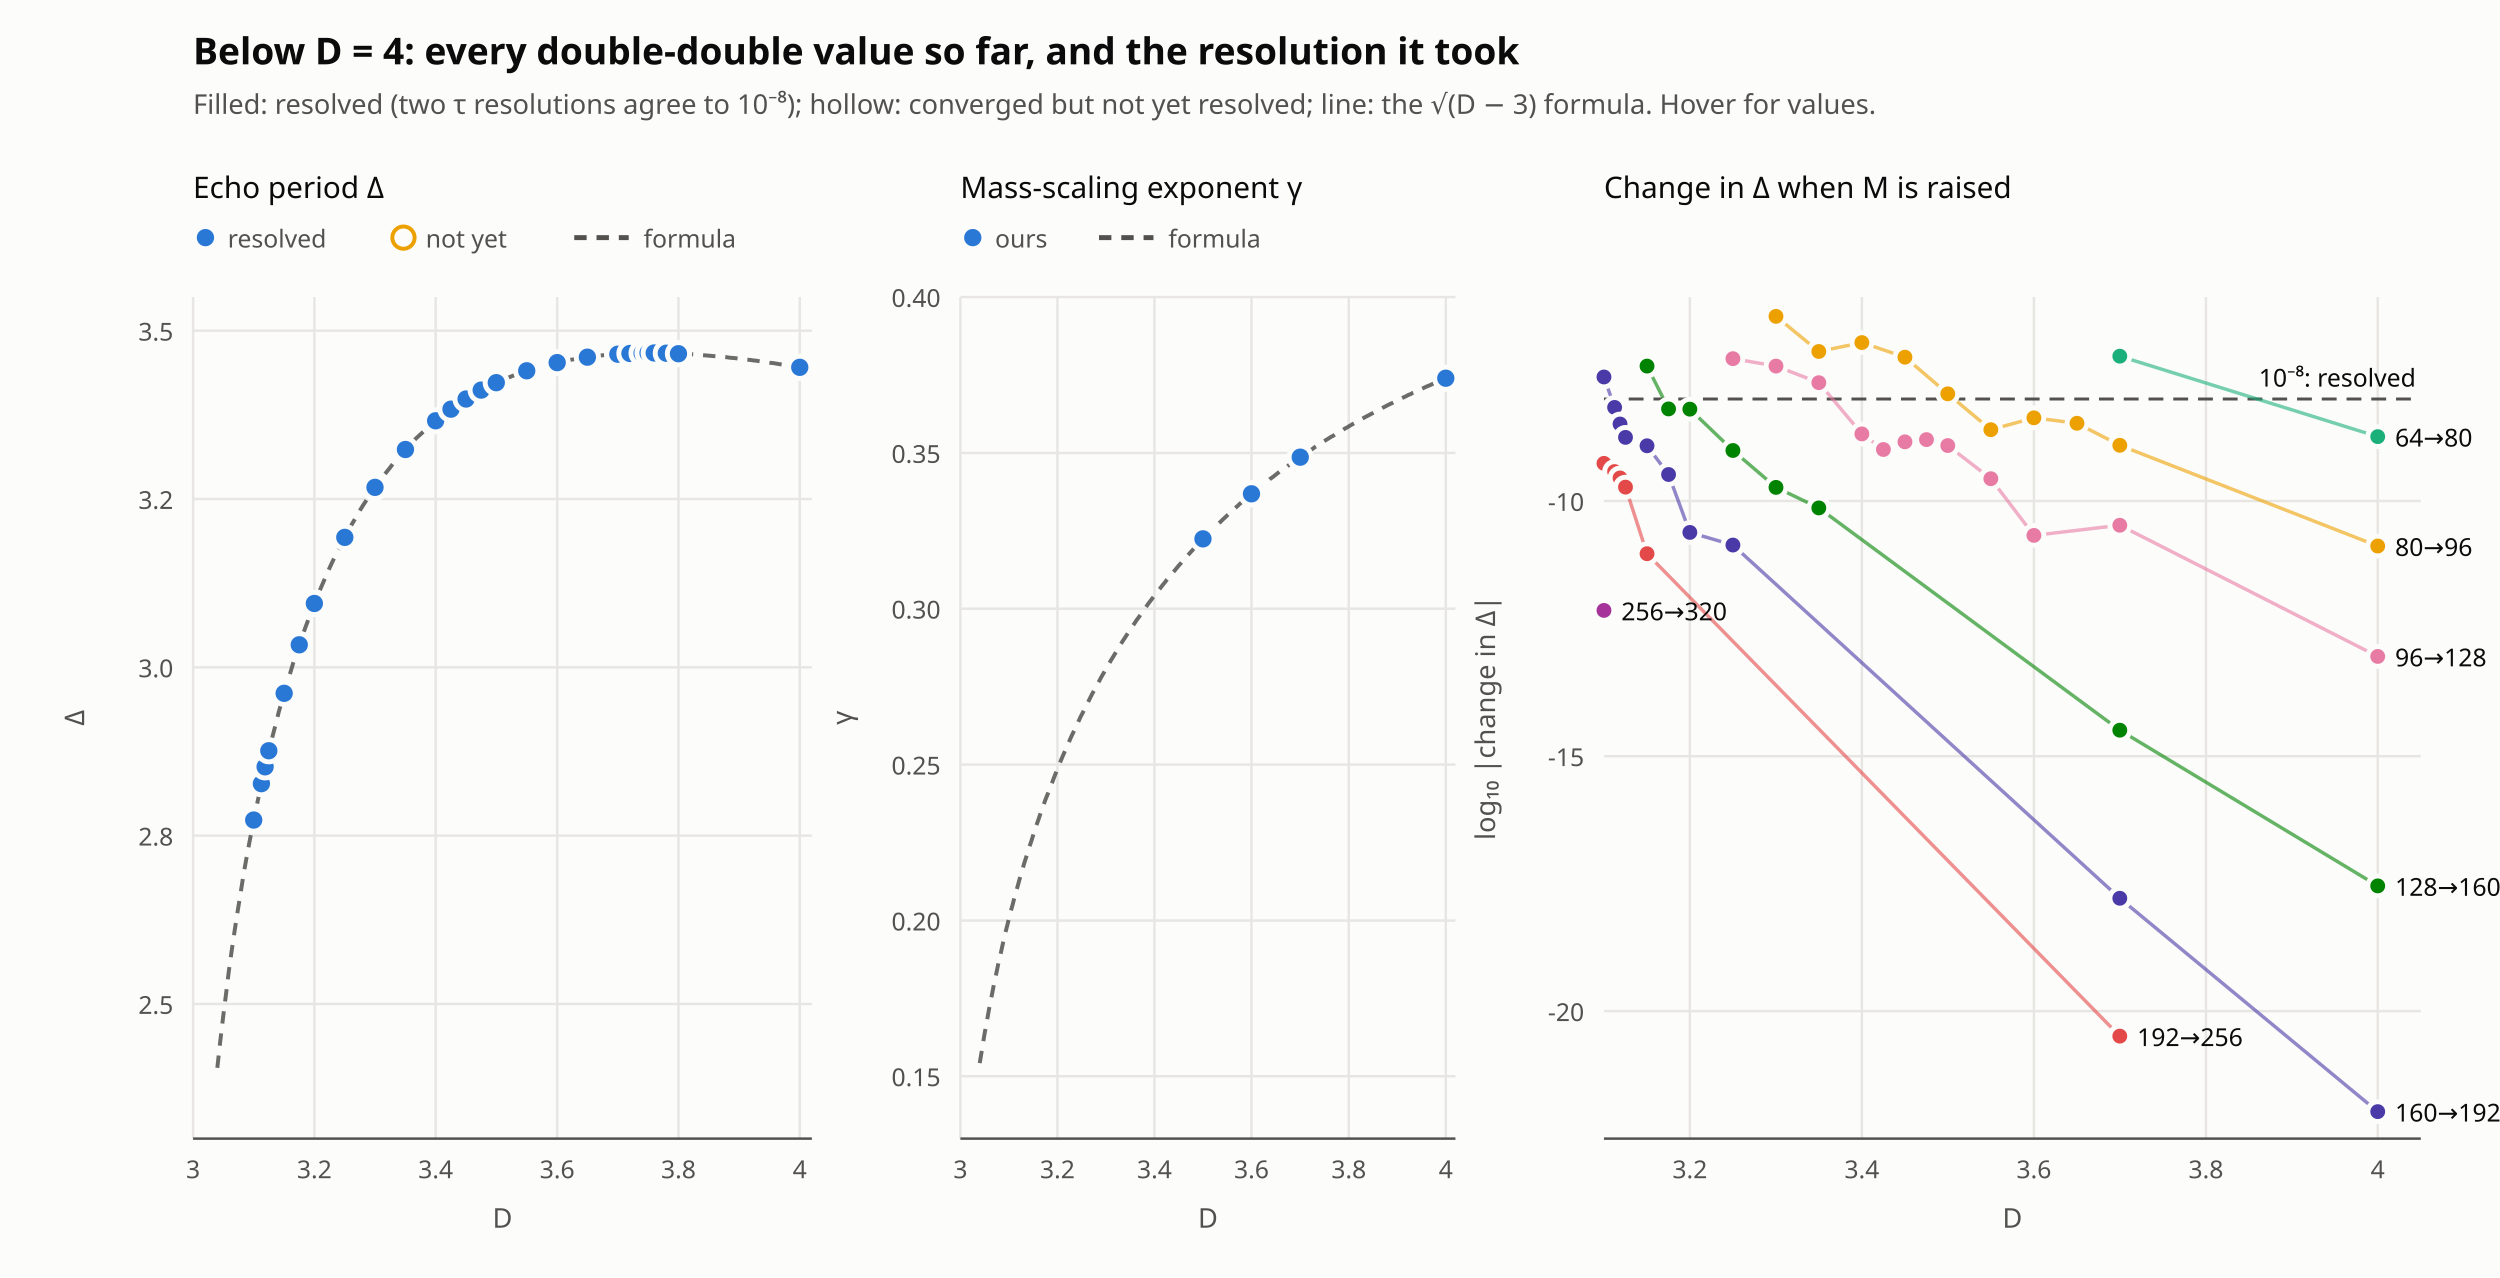
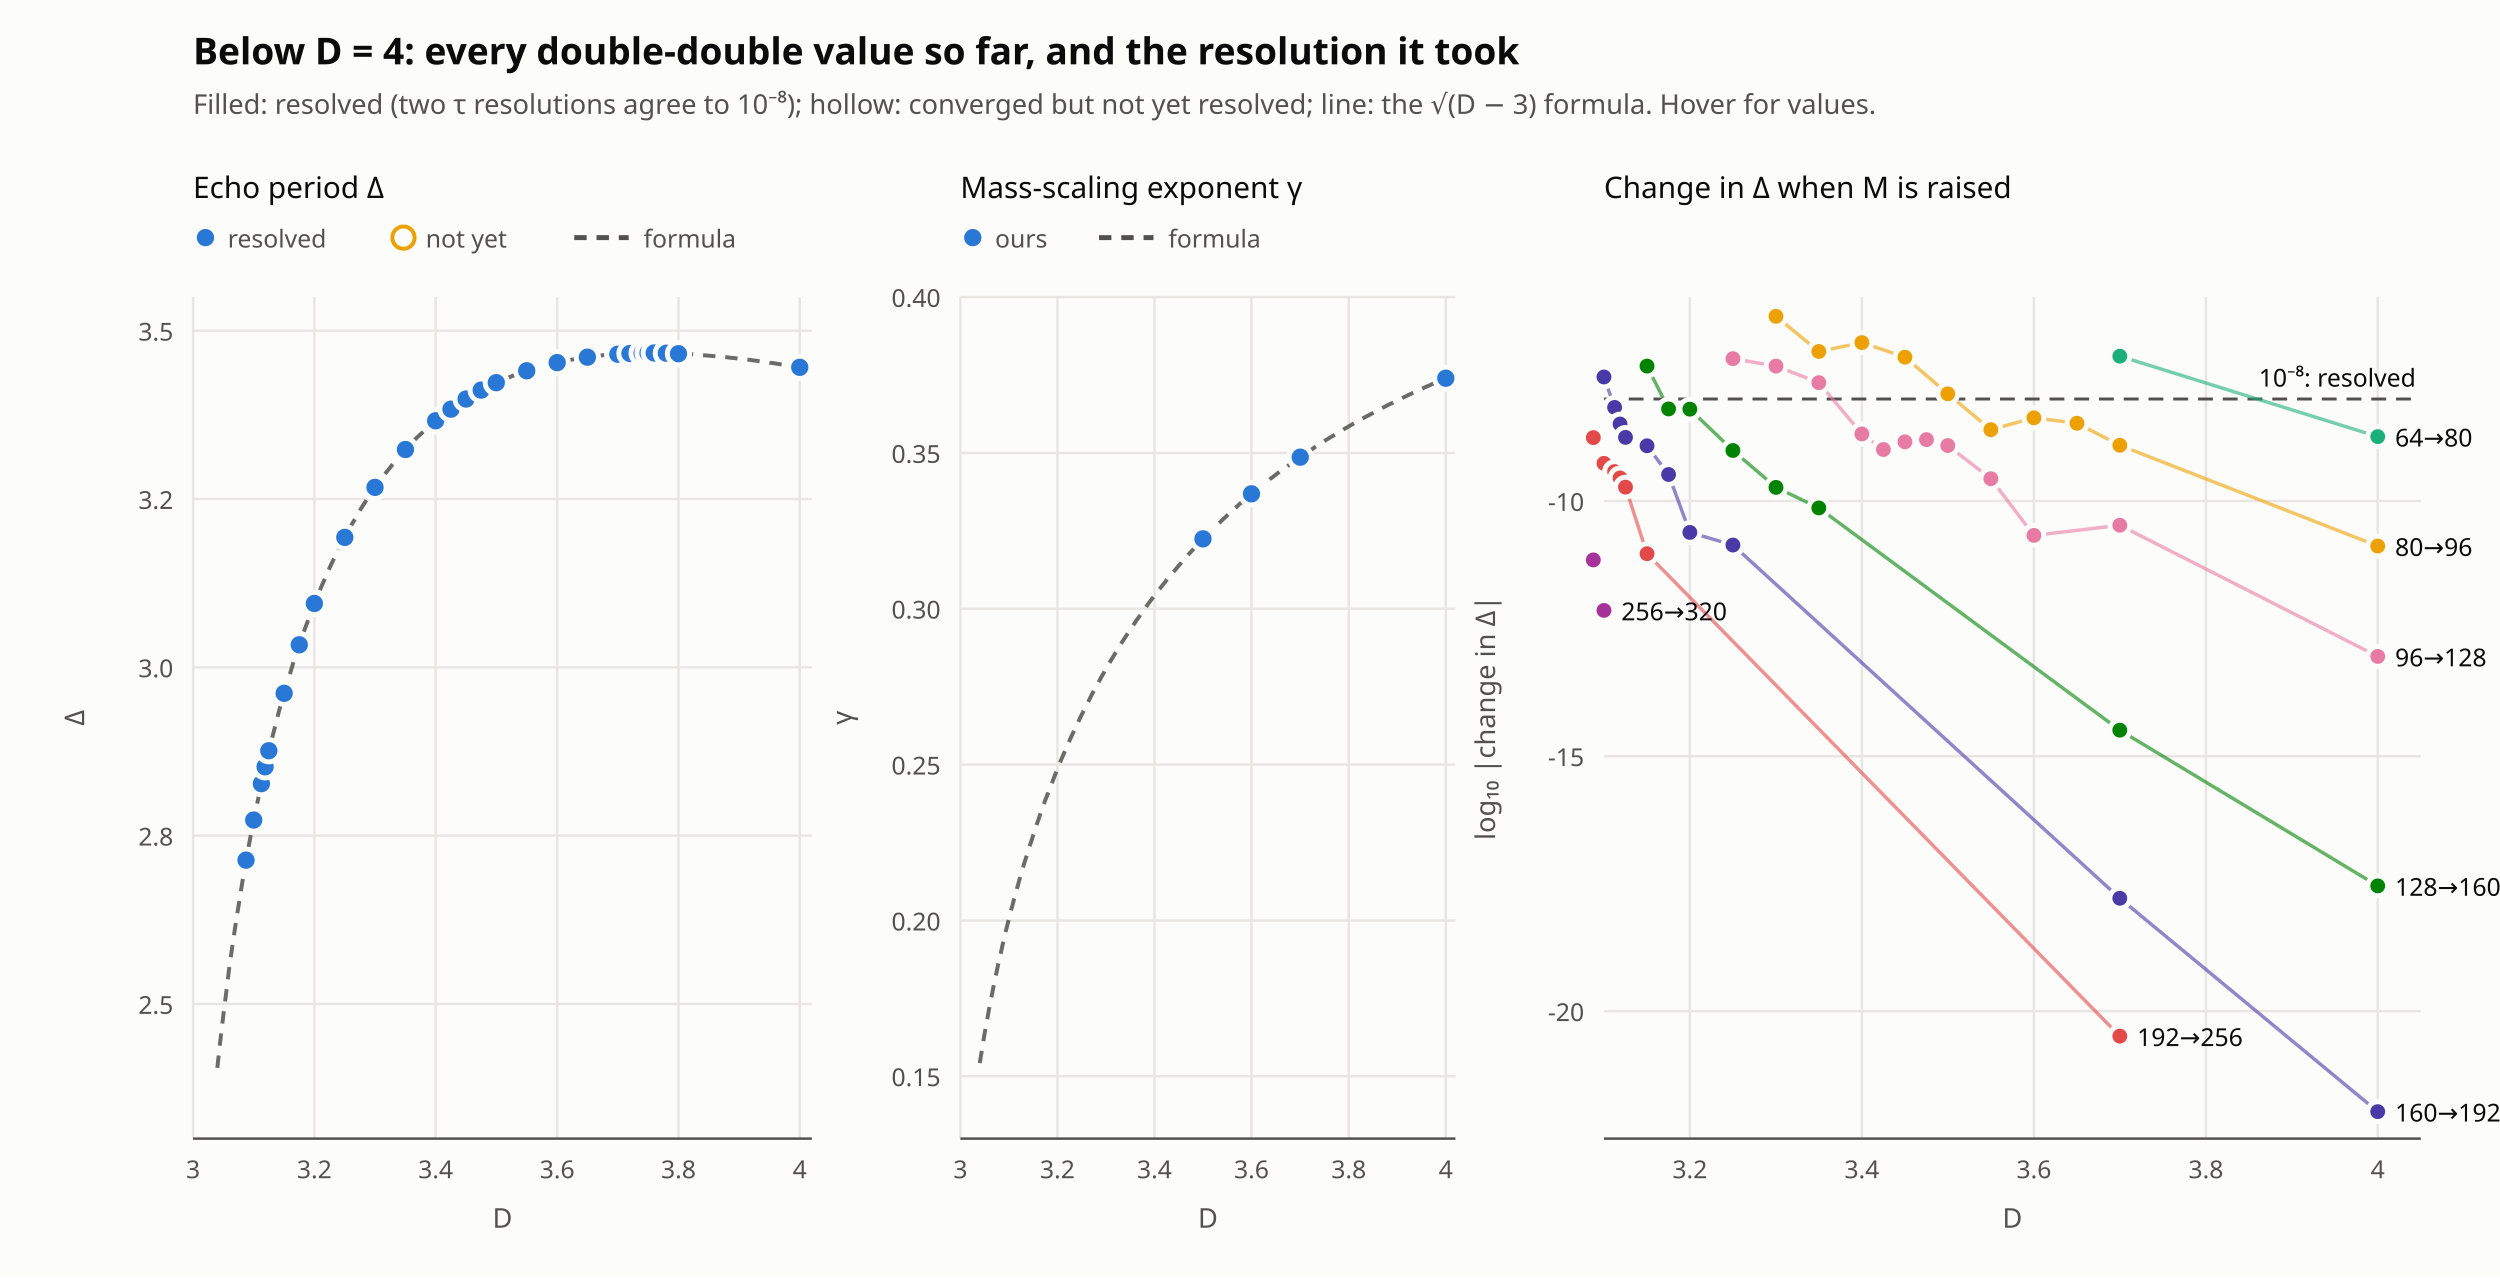
<svg xmlns="http://www.w3.org/2000/svg" width="1010" height="516" viewBox="0 0 1010 516" font-family="system-ui, sans-serif">
  <style>@media (prefers-color-scheme: dark){[fill="#fcfcfb"]{fill:#201f1d}[stroke="#fcfcfb"]{stroke:#201f1d}[fill="#0b0b0b"]{fill:#e8e6e3}[stroke="#0b0b0b"]{stroke:#e8e6e3}[fill="#52514e"]{fill:#a8a49d}[stroke="#52514e"]{stroke:#a8a49d}[fill="#e7e6e2"]{fill:#343230}[stroke="#e7e6e2"]{stroke:#343230}[fill="#efeeea"]{fill:#2a2927}[stroke="#efeeea"]{stroke:#2a2927}[fill="#eb6834"]{fill:#dd5c26}[stroke="#eb6834"]{stroke:#dd5c26}[fill="#7a7668"]{fill:#948e82}[stroke="#7a7668"]{stroke:#948e82}}</style>
  <rect width="1010" height="516" fill="#fcfcfb" />
  <text x="78.0" y="26.0" font-size="15" fill="#0b0b0b" text-anchor="start" font-weight="bold">Below D = 4: every double-double value so far, and the resolution it took</text>
  <text x="78.0" y="46.0" font-size="11" fill="#52514e" text-anchor="start" font-weight="normal">Filled: resolved (two τ resolutions agree to 10⁻⁸); hollow: converged but not yet resolved; line: the √(D − 3) formula. Hover for values.</text>
  <text x="78.0" y="80.0" font-size="12" fill="#0b0b0b" text-anchor="start" font-weight="normal">Echo period Δ</text>
  <line x1="78.0" y1="405.6" x2="328.0" y2="405.6" stroke="#e7e6e2" stroke-width="1" />
  <text x="70.0" y="409.6" font-size="10" fill="#52514e" text-anchor="end" font-weight="normal">2.5</text>
  <line x1="78.0" y1="337.6" x2="328.0" y2="337.6" stroke="#e7e6e2" stroke-width="1" />
  <text x="70.0" y="341.6" font-size="10" fill="#52514e" text-anchor="end" font-weight="normal">2.8</text>
  <line x1="78.0" y1="269.6" x2="328.0" y2="269.6" stroke="#e7e6e2" stroke-width="1" />
  <text x="70.0" y="273.6" font-size="10" fill="#52514e" text-anchor="end" font-weight="normal">3.0</text>
  <line x1="78.0" y1="201.6" x2="328.0" y2="201.6" stroke="#e7e6e2" stroke-width="1" />
  <text x="70.0" y="205.6" font-size="10" fill="#52514e" text-anchor="end" font-weight="normal">3.2</text>
  <line x1="78.0" y1="133.6" x2="328.0" y2="133.6" stroke="#e7e6e2" stroke-width="1" />
  <text x="70.0" y="137.6" font-size="10" fill="#52514e" text-anchor="end" font-weight="normal">3.5</text>
  <line x1="78.0" y1="120.0" x2="78.0" y2="460.0" stroke="#e7e6e2" stroke-width="1" />
  <text x="78.0" y="476.0" font-size="10" fill="#52514e" text-anchor="middle" font-weight="normal">3</text>
  <line x1="127.0" y1="120.0" x2="127.0" y2="460.0" stroke="#e7e6e2" stroke-width="1" />
  <text x="127.0" y="476.0" font-size="10" fill="#52514e" text-anchor="middle" font-weight="normal">3.2</text>
  <line x1="176.0" y1="120.0" x2="176.0" y2="460.0" stroke="#e7e6e2" stroke-width="1" />
  <text x="176.0" y="476.0" font-size="10" fill="#52514e" text-anchor="middle" font-weight="normal">3.4</text>
  <line x1="225.1" y1="120.0" x2="225.1" y2="460.0" stroke="#e7e6e2" stroke-width="1" />
  <text x="225.1" y="476.0" font-size="10" fill="#52514e" text-anchor="middle" font-weight="normal">3.6</text>
  <line x1="274.1" y1="120.0" x2="274.1" y2="460.0" stroke="#e7e6e2" stroke-width="1" />
  <text x="274.1" y="476.0" font-size="10" fill="#52514e" text-anchor="middle" font-weight="normal">3.8</text>
  <line x1="323.1" y1="120.0" x2="323.1" y2="460.0" stroke="#e7e6e2" stroke-width="1" />
  <text x="323.1" y="476.0" font-size="10" fill="#52514e" text-anchor="middle" font-weight="normal">4</text>
  <line x1="78.0" y1="460.0" x2="328.0" y2="460.0" stroke="#52514e" stroke-width="1" />
  <text x="203.0" y="496.0" font-size="11" fill="#52514e" text-anchor="middle" font-weight="normal">D</text>
  <text x="34.0" y="290.0" font-size="11" fill="#52514e" text-anchor="middle" transform="rotate(-90 34.0 290.0)">Δ</text>
  <path d="M87.8,431.4 L89.0,420.5 L90.2,410.4 L91.4,400.9 L92.5,391.9 L93.7,383.4 L94.9,375.3 L96.1,367.6 L97.3,360.2 L98.4,353.2 L99.6,346.5 L100.8,340.1 L102.0,333.9 L103.2,328.0 L104.4,322.3 L105.5,316.8 L106.7,311.5 L107.9,306.4 L109.1,301.5 L110.3,296.7 L111.5,292.2 L112.6,287.7 L113.8,283.5 L115.0,279.3 L116.2,275.3 L117.4,271.4 L118.5,267.7 L119.7,264.0 L120.9,260.5 L122.1,257.1 L123.3,253.7 L124.5,250.5 L125.6,247.4 L126.8,244.3 L128.0,241.4 L129.2,238.5 L130.4,235.7 L131.6,233.0 L132.7,230.4 L133.9,227.8 L135.1,225.3 L136.3,222.9 L137.5,220.5 L138.6,218.3 L139.8,216.0 L141.0,213.9 L142.2,211.7 L143.4,209.7 L144.6,207.7 L145.7,205.7 L146.9,203.8 L148.1,202.0 L149.3,200.2 L150.5,198.4 L151.7,196.7 L152.8,195.1 L154.0,193.5 L155.2,191.9 L156.4,190.4 L157.6,188.9 L158.7,187.4 L159.9,186.0 L161.1,184.6 L162.3,183.3 L163.5,182.0 L164.7,180.7 L165.8,179.4 L167.0,178.2 L168.2,177.0 L169.4,175.9 L170.6,174.8 L171.8,173.7 L172.9,172.6 L174.1,171.6 L175.3,170.6 L176.5,169.6 L177.7,168.7 L178.8,167.7 L180.0,166.8 L181.2,166.0 L182.4,165.1 L183.6,164.3 L184.8,163.5 L185.9,162.7 L187.1,161.9 L188.3,161.2 L189.5,160.4 L190.7,159.7 L191.9,159.1 L193.0,158.4 L194.2,157.7 L195.4,157.1 L196.6,156.5 L197.8,155.9 L198.9,155.3 L200.1,154.8 L201.3,154.3 L202.5,153.7 L203.7,153.2 L204.9,152.7 L206.0,152.3 L207.2,151.8 L208.4,151.3 L209.6,150.9 L210.8,150.5 L212.0,150.1 L213.1,149.7 L214.3,149.3 L215.5,149.0 L216.7,148.6 L217.9,148.3 L219.0,147.9 L220.2,147.6 L221.4,147.3 L222.6,147.0 L223.8,146.8 L225.0,146.5 L226.1,146.2 L227.3,146.0 L228.5,145.7 L229.7,145.5 L230.9,145.3 L232.1,145.1 L233.2,144.9 L234.4,144.7 L235.6,144.5 L236.8,144.4 L238.0,144.2 L239.1,144.0 L240.3,143.9 L241.5,143.8 L242.7,143.6 L243.9,143.5 L245.1,143.4 L246.2,143.3 L247.4,143.2 L248.6,143.1 L249.8,143.1 L251.0,143.0 L252.2,142.9 L253.3,142.9 L254.5,142.8 L255.7,142.8 L256.9,142.7 L258.1,142.7 L259.2,142.7 L260.4,142.7 L261.6,142.6 L262.8,142.6 L264.0,142.6 L265.2,142.6 L266.3,142.7 L267.5,142.7 L268.7,142.7 L269.9,142.7 L271.1,142.8 L272.3,142.8 L273.4,142.8 L274.6,142.9 L275.8,143.0 L277.0,143.0 L278.2,143.1 L279.3,143.1 L280.5,143.2 L281.7,143.3 L282.9,143.4 L284.1,143.5 L285.3,143.6 L286.4,143.7 L287.6,143.8 L288.8,143.9 L290.0,144.0 L291.2,144.1 L292.4,144.2 L293.5,144.3 L294.7,144.5 L295.9,144.6 L297.1,144.7 L298.3,144.9 L299.5,145.0 L300.6,145.1 L301.8,145.3 L303.0,145.4 L304.2,145.6 L305.4,145.7 L306.5,145.9 L307.7,146.1 L308.9,146.2 L310.1,146.4 L311.3,146.6 L312.5,146.7 L313.6,146.9 L314.8,147.1 L316.0,147.3 L317.2,147.5 L318.4,147.7 L319.6,147.8 L320.7,148.0 L321.9,148.2 L323.1,148.4" fill="none" stroke="#52514e" stroke-width="1.6" stroke-opacity="0.85" stroke-linejoin="round" stroke-dasharray="5 4" />
  <g>
+     <circle cx="99.4" cy="347.5" r="4.5" fill="#2a78d6" stroke="#fcfcfb" stroke-width="2" />
+   </g>
+   <g>
    <circle cx="102.5" cy="331.3" r="4.5" fill="#2a78d6" stroke="#fcfcfb" stroke-width="2" />
  </g>
  <g>
    <circle cx="105.6" cy="316.6" r="4.5" fill="#2a78d6" stroke="#fcfcfb" stroke-width="2" />
  </g>
  <g>
    <circle cx="107.1" cy="309.8" r="4.5" fill="#2a78d6" stroke="#fcfcfb" stroke-width="2" />
  </g>
  <g>
    <circle cx="108.6" cy="303.3" r="4.5" fill="#2a78d6" stroke="#fcfcfb" stroke-width="2" />
  </g>
  <g>
    <circle cx="114.8" cy="280.1" r="4.5" fill="#2a78d6" stroke="#fcfcfb" stroke-width="2" />
  </g>
  <g>
    <circle cx="120.9" cy="260.5" r="4.5" fill="#2a78d6" stroke="#fcfcfb" stroke-width="2" />
  </g>
  <g>
    <circle cx="127.0" cy="243.8" r="4.5" fill="#2a78d6" stroke="#fcfcfb" stroke-width="2" />
  </g>
  <g>
    <circle cx="139.3" cy="217.1" r="4.5" fill="#2a78d6" stroke="#fcfcfb" stroke-width="2" />
  </g>
  <g>
    <circle cx="151.5" cy="196.9" r="4.5" fill="#2a78d6" stroke="#fcfcfb" stroke-width="2" />
  </g>
  <g>
    <circle cx="163.8" cy="181.6" r="4.5" fill="#2a78d6" stroke="#fcfcfb" stroke-width="2" />
  </g>
  <g>
    <circle cx="176.0" cy="170.0" r="4.5" fill="#2a78d6" stroke="#fcfcfb" stroke-width="2" />
  </g>
  <g>
    <circle cx="182.2" cy="165.3" r="4.5" fill="#2a78d6" stroke="#fcfcfb" stroke-width="2" />
  </g>
  <g>
    <circle cx="188.3" cy="161.2" r="4.5" fill="#2a78d6" stroke="#fcfcfb" stroke-width="2" />
  </g>
  <g>
    <circle cx="194.4" cy="157.6" r="4.5" fill="#2a78d6" stroke="#fcfcfb" stroke-width="2" />
  </g>
  <g>
    <circle cx="200.5" cy="154.6" r="4.5" fill="#2a78d6" stroke="#fcfcfb" stroke-width="2" />
  </g>
  <g>
    <circle cx="212.8" cy="149.8" r="4.5" fill="#2a78d6" stroke="#fcfcfb" stroke-width="2" />
  </g>
  <g>
    <circle cx="225.1" cy="146.5" r="4.5" fill="#2a78d6" stroke="#fcfcfb" stroke-width="2" />
  </g>
  <g>
    <circle cx="237.3" cy="144.3" r="4.5" fill="#2a78d6" stroke="#fcfcfb" stroke-width="2" />
  </g>
  <g>
    <circle cx="249.6" cy="143.1" r="4.5" fill="#2a78d6" stroke="#fcfcfb" stroke-width="2" />
  </g>
  <g>
    <circle cx="254.5" cy="142.8" r="4.5" fill="#2a78d6" stroke="#fcfcfb" stroke-width="2" />
  </g>
  <g>
    <circle cx="259.4" cy="142.7" r="4.5" fill="#2a78d6" stroke="#fcfcfb" stroke-width="2" />
  </g>
  <g>
    <circle cx="261.8" cy="142.6" r="4.5" fill="#2a78d6" stroke="#fcfcfb" stroke-width="2" />
  </g>
  <g>
    <circle cx="264.3" cy="142.6" r="4.5" fill="#2a78d6" stroke="#fcfcfb" stroke-width="2" />
  </g>
  <g>
    <circle cx="269.2" cy="142.7" r="4.5" fill="#2a78d6" stroke="#fcfcfb" stroke-width="2" />
  </g>
  <g>
    <circle cx="274.1" cy="142.9" r="4.5" fill="#2a78d6" stroke="#fcfcfb" stroke-width="2" />
  </g>
  <g>
    <circle cx="323.1" cy="148.4" r="4.5" fill="#2a78d6" stroke="#fcfcfb" stroke-width="2" />
  </g>
  <g>
    <circle cx="83.0" cy="96.0" r="4.5" fill="#2a78d6" stroke="#fcfcfb" stroke-width="2" />
  </g>
  <text x="92.0" y="100.0" font-size="10" fill="#52514e" text-anchor="start" font-weight="normal">resolved</text>
  <g>
    <circle cx="163.0" cy="96.0" r="4.5" fill="#fcfcfb" stroke="#eda100" stroke-width="1.6" />
  </g>
  <text x="172.0" y="100.0" font-size="10" fill="#52514e" text-anchor="start" font-weight="normal">not yet</text>
  <line x1="232.0" y1="96.0" x2="254.0" y2="96.0" stroke="#52514e" stroke-width="2" stroke-dasharray="5 4" />
  <text x="260.0" y="100.0" font-size="10" fill="#52514e" text-anchor="start" font-weight="normal">formula</text>
  <text x="388.0" y="80.0" font-size="12" fill="#0b0b0b" text-anchor="start" font-weight="normal">Mass-scaling exponent γ</text>
  <line x1="388.0" y1="434.8" x2="588.0" y2="434.8" stroke="#e7e6e2" stroke-width="1" />
  <text x="380.0" y="438.8" font-size="10" fill="#52514e" text-anchor="end" font-weight="normal">0.15</text>
  <line x1="388.0" y1="371.9" x2="588.0" y2="371.9" stroke="#e7e6e2" stroke-width="1" />
  <text x="380.0" y="375.9" font-size="10" fill="#52514e" text-anchor="end" font-weight="normal">0.20</text>
  <line x1="388.0" y1="308.9" x2="588.0" y2="308.9" stroke="#e7e6e2" stroke-width="1" />
  <text x="380.0" y="312.9" font-size="10" fill="#52514e" text-anchor="end" font-weight="normal">0.25</text>
  <line x1="388.0" y1="245.9" x2="588.0" y2="245.9" stroke="#e7e6e2" stroke-width="1" />
  <text x="380.0" y="249.9" font-size="10" fill="#52514e" text-anchor="end" font-weight="normal">0.30</text>
  <line x1="388.0" y1="183.0" x2="588.0" y2="183.0" stroke="#e7e6e2" stroke-width="1" />
  <text x="380.0" y="187.0" font-size="10" fill="#52514e" text-anchor="end" font-weight="normal">0.35</text>
  <line x1="388.0" y1="120.0" x2="588.0" y2="120.0" stroke="#e7e6e2" stroke-width="1" />
  <text x="380.0" y="124.0" font-size="10" fill="#52514e" text-anchor="end" font-weight="normal">0.40</text>
  <line x1="388.0" y1="120.0" x2="388.0" y2="460.0" stroke="#e7e6e2" stroke-width="1" />
  <text x="388.0" y="476.0" font-size="10" fill="#52514e" text-anchor="middle" font-weight="normal">3</text>
  <line x1="427.2" y1="120.0" x2="427.2" y2="460.0" stroke="#e7e6e2" stroke-width="1" />
  <text x="427.2" y="476.0" font-size="10" fill="#52514e" text-anchor="middle" font-weight="normal">3.2</text>
  <line x1="466.4" y1="120.0" x2="466.4" y2="460.0" stroke="#e7e6e2" stroke-width="1" />
  <text x="466.4" y="476.0" font-size="10" fill="#52514e" text-anchor="middle" font-weight="normal">3.4</text>
  <line x1="505.6" y1="120.0" x2="505.6" y2="460.0" stroke="#e7e6e2" stroke-width="1" />
  <text x="505.6" y="476.0" font-size="10" fill="#52514e" text-anchor="middle" font-weight="normal">3.6</text>
  <line x1="544.9" y1="120.0" x2="544.9" y2="460.0" stroke="#e7e6e2" stroke-width="1" />
  <text x="544.9" y="476.0" font-size="10" fill="#52514e" text-anchor="middle" font-weight="normal">3.8</text>
  <line x1="584.1" y1="120.0" x2="584.1" y2="460.0" stroke="#e7e6e2" stroke-width="1" />
  <text x="584.1" y="476.0" font-size="10" fill="#52514e" text-anchor="middle" font-weight="normal">4</text>
  <line x1="388.0" y1="460.0" x2="588.0" y2="460.0" stroke="#52514e" stroke-width="1" />
  <text x="488.0" y="496.0" font-size="11" fill="#52514e" text-anchor="middle" font-weight="normal">D</text>
  <text x="344.0" y="290.0" font-size="11" fill="#52514e" text-anchor="middle" transform="rotate(-90 344.0 290.0)">γ</text>
  <path d="M395.8,429.5 L396.8,423.6 L397.7,418.0 L398.7,412.6 L399.6,407.5 L400.6,402.6 L401.5,397.9 L402.5,393.3 L403.4,388.9 L404.4,384.7 L405.3,380.6 L406.2,376.7 L407.2,372.8 L408.1,369.1 L409.1,365.5 L410.0,361.9 L411.0,358.5 L411.9,355.2 L412.9,351.9 L413.8,348.7 L414.8,345.6 L415.7,342.6 L416.7,339.7 L417.6,336.8 L418.5,334.0 L419.5,331.2 L420.4,328.5 L421.4,325.8 L422.3,323.2 L423.3,320.7 L424.2,318.2 L425.2,315.8 L426.1,313.4 L427.1,311.0 L428.0,308.7 L428.9,306.5 L429.9,304.2 L430.8,302.1 L431.8,299.9 L432.7,297.8 L433.7,295.7 L434.6,293.7 L435.6,291.7 L436.5,289.7 L437.5,287.8 L438.4,285.9 L439.4,284.0 L440.3,282.2 L441.2,280.4 L442.2,278.6 L443.1,276.8 L444.1,275.1 L445.0,273.4 L446.0,271.7 L446.9,270.0 L447.9,268.4 L448.8,266.8 L449.8,265.2 L450.7,263.7 L451.7,262.1 L452.6,260.6 L453.5,259.1 L454.5,257.6 L455.4,256.2 L456.4,254.7 L457.3,253.3 L458.3,251.9 L459.2,250.5 L460.2,249.2 L461.1,247.8 L462.1,246.5 L463.0,245.2 L463.9,243.9 L464.9,242.6 L465.8,241.4 L466.8,240.1 L467.7,238.9 L468.7,237.7 L469.6,236.5 L470.6,235.3 L471.5,234.1 L472.5,233.0 L473.4,231.8 L474.4,230.7 L475.3,229.6 L476.2,228.5 L477.2,227.4 L478.1,226.3 L479.1,225.2 L480.0,224.2 L481.0,223.1 L481.9,222.1 L482.9,221.1 L483.8,220.1 L484.8,219.1 L485.7,218.1 L486.7,217.1 L487.6,216.1 L488.5,215.2 L489.5,214.2 L490.4,213.3 L491.4,212.4 L492.3,211.5 L493.3,210.6 L494.2,209.7 L495.2,208.8 L496.1,207.9 L497.1,207.0 L498.0,206.2 L498.9,205.3 L499.9,204.5 L500.8,203.6 L501.8,202.8 L502.7,202.0 L503.7,201.2 L504.6,200.4 L505.6,199.6 L506.5,198.8 L507.5,198.0 L508.4,197.3 L509.4,196.5 L510.3,195.7 L511.2,195.0 L512.2,194.3 L513.1,193.5 L514.1,192.8 L515.0,192.1 L516.0,191.3 L516.9,190.6 L517.9,189.9 L518.8,189.2 L519.8,188.6 L520.7,187.9 L521.6,187.2 L522.6,186.5 L523.5,185.9 L524.5,185.2 L525.4,184.5 L526.4,183.9 L527.3,183.2 L528.3,182.6 L529.2,182.0 L530.2,181.4 L531.1,180.7 L532.1,180.1 L533.0,179.5 L533.9,178.9 L534.9,178.3 L535.8,177.7 L536.8,177.1 L537.7,176.5 L538.7,176.0 L539.6,175.4 L540.6,174.8 L541.5,174.2 L542.5,173.7 L543.4,173.1 L544.4,172.6 L545.3,172.0 L546.2,171.5 L547.2,170.9 L548.1,170.4 L549.1,169.9 L550.0,169.3 L551.0,168.8 L551.9,168.3 L552.9,167.8 L553.8,167.3 L554.8,166.8 L555.7,166.3 L556.6,165.8 L557.6,165.3 L558.5,164.8 L559.5,164.3 L560.4,163.8 L561.4,163.3 L562.3,162.9 L563.3,162.4 L564.2,161.9 L565.2,161.4 L566.1,161.0 L567.1,160.5 L568.0,160.1 L568.9,159.6 L569.9,159.2 L570.8,158.7 L571.8,158.3 L572.7,157.8 L573.7,157.4 L574.6,157.0 L575.6,156.5 L576.5,156.1 L577.5,155.7 L578.4,155.3 L579.3,154.8 L580.3,154.4 L581.2,154.0 L582.2,153.6 L583.1,153.2 L584.1,152.8" fill="none" stroke="#52514e" stroke-width="1.6" stroke-opacity="0.85" stroke-linejoin="round" stroke-dasharray="5 4" />
  <g>
    <circle cx="486.0" cy="217.7" r="4.5" fill="#2a78d6" stroke="#fcfcfb" stroke-width="2" />
  </g>
  <g>
    <circle cx="505.6" cy="199.5" r="4.5" fill="#2a78d6" stroke="#fcfcfb" stroke-width="2" />
  </g>
  <g>
    <circle cx="525.3" cy="184.7" r="4.5" fill="#2a78d6" stroke="#fcfcfb" stroke-width="2" />
  </g>
  <g>
    <circle cx="584.1" cy="152.8" r="4.5" fill="#2a78d6" stroke="#fcfcfb" stroke-width="2" />
  </g>
  <g>
    <circle cx="393.0" cy="96.0" r="4.5" fill="#2a78d6" stroke="#fcfcfb" stroke-width="2" />
  </g>
  <text x="402.0" y="100.0" font-size="10" fill="#52514e" text-anchor="start" font-weight="normal">ours</text>
  <line x1="444.0" y1="96.0" x2="466.0" y2="96.0" stroke="#52514e" stroke-width="2" stroke-dasharray="5 4" />
  <text x="472.0" y="100.0" font-size="10" fill="#52514e" text-anchor="start" font-weight="normal">formula</text>
  <text x="648.0" y="80.0" font-size="12" fill="#0b0b0b" text-anchor="start" font-weight="normal">Change in Δ when M is raised</text>
  <line x1="648.0" y1="408.5" x2="978.0" y2="408.5" stroke="#e7e6e2" stroke-width="1" />
  <text x="640.0" y="412.5" font-size="10" fill="#52514e" text-anchor="end" font-weight="normal">-20</text>
  <line x1="648.0" y1="305.5" x2="978.0" y2="305.5" stroke="#e7e6e2" stroke-width="1" />
  <text x="640.0" y="309.5" font-size="10" fill="#52514e" text-anchor="end" font-weight="normal">-15</text>
  <line x1="648.0" y1="202.4" x2="978.0" y2="202.4" stroke="#e7e6e2" stroke-width="1" />
  <text x="640.0" y="206.4" font-size="10" fill="#52514e" text-anchor="end" font-weight="normal">-10</text>
  <line x1="682.7" y1="120.0" x2="682.7" y2="460.0" stroke="#e7e6e2" stroke-width="1" />
  <text x="682.7" y="476.0" font-size="10" fill="#52514e" text-anchor="middle" font-weight="normal">3.2</text>
  <line x1="752.2" y1="120.0" x2="752.2" y2="460.0" stroke="#e7e6e2" stroke-width="1" />
  <text x="752.2" y="476.0" font-size="10" fill="#52514e" text-anchor="middle" font-weight="normal">3.4</text>
  <line x1="821.7" y1="120.0" x2="821.7" y2="460.0" stroke="#e7e6e2" stroke-width="1" />
  <text x="821.7" y="476.0" font-size="10" fill="#52514e" text-anchor="middle" font-weight="normal">3.6</text>
  <line x1="891.2" y1="120.0" x2="891.2" y2="460.0" stroke="#e7e6e2" stroke-width="1" />
  <text x="891.2" y="476.0" font-size="10" fill="#52514e" text-anchor="middle" font-weight="normal">3.8</text>
  <line x1="960.6" y1="120.0" x2="960.6" y2="460.0" stroke="#e7e6e2" stroke-width="1" />
  <text x="960.6" y="476.0" font-size="10" fill="#52514e" text-anchor="middle" font-weight="normal">4</text>
  <line x1="648.0" y1="460.0" x2="978.0" y2="460.0" stroke="#52514e" stroke-width="1" />
  <text x="813.0" y="496.0" font-size="11" fill="#52514e" text-anchor="middle" font-weight="normal">D</text>
  <text x="604.0" y="290.0" font-size="11" fill="#52514e" text-anchor="middle" transform="rotate(-90 604.0 290.0)">log₁₀ |change in Δ|</text>
  <line x1="648.0" y1="161.2" x2="978.0" y2="161.2" stroke="#52514e" stroke-width="1.2" stroke-dasharray="6 4" />
  <text x="976.0" y="156.2" font-size="10" fill="#0b0b0b" text-anchor="end" font-weight="normal">10⁻⁸: resolved</text>
  <path d="M856.4,143.9 L960.6,176.4" fill="none" stroke="#1baf7a" stroke-width="1.4" stroke-opacity="0.6" stroke-linejoin="round" />
  <g>
    <circle cx="856.4" cy="143.9" r="4" fill="#1baf7a" stroke="#fcfcfb" stroke-width="2" />
  </g>
  <g>
    <circle cx="960.6" cy="176.4" r="4" fill="#1baf7a" stroke="#fcfcfb" stroke-width="2" />
  </g>
  <text x="967.6" y="180.4" font-size="10" fill="#0b0b0b" text-anchor="start" font-weight="normal">64→80</text>
  <path d="M717.5,127.8 L734.8,142.0 L752.2,138.4 L769.6,144.3 L786.9,159.1 L804.3,173.6 L821.7,168.8 L839.1,171.0 L856.4,179.9 L960.6,220.6" fill="none" stroke="#eda100" stroke-width="1.4" stroke-opacity="0.6" stroke-linejoin="round" />
  <g>
    <circle cx="717.5" cy="127.8" r="4" fill="#eda100" stroke="#fcfcfb" stroke-width="2" />
  </g>
  <g>
    <circle cx="734.8" cy="142.0" r="4" fill="#eda100" stroke="#fcfcfb" stroke-width="2" />
  </g>
  <g>
    <circle cx="752.2" cy="138.4" r="4" fill="#eda100" stroke="#fcfcfb" stroke-width="2" />
  </g>
  <g>
    <circle cx="769.6" cy="144.3" r="4" fill="#eda100" stroke="#fcfcfb" stroke-width="2" />
  </g>
  <g>
    <circle cx="786.9" cy="159.1" r="4" fill="#eda100" stroke="#fcfcfb" stroke-width="2" />
  </g>
  <g>
    <circle cx="804.3" cy="173.6" r="4" fill="#eda100" stroke="#fcfcfb" stroke-width="2" />
  </g>
  <g>
    <circle cx="821.7" cy="168.8" r="4" fill="#eda100" stroke="#fcfcfb" stroke-width="2" />
  </g>
  <g>
    <circle cx="839.1" cy="171.0" r="4" fill="#eda100" stroke="#fcfcfb" stroke-width="2" />
  </g>
  <g>
    <circle cx="856.4" cy="179.9" r="4" fill="#eda100" stroke="#fcfcfb" stroke-width="2" />
  </g>
  <g>
    <circle cx="960.6" cy="220.6" r="4" fill="#eda100" stroke="#fcfcfb" stroke-width="2" />
  </g>
  <text x="967.6" y="224.6" font-size="10" fill="#0b0b0b" text-anchor="start" font-weight="normal">80→96</text>
  <path d="M700.1,144.9 L717.5,147.9 L734.8,154.6 L752.2,175.3 L760.9,181.6 L769.6,178.5 L778.3,177.6 L786.9,180.0 L804.3,193.4 L821.7,216.3 L856.4,212.2 L960.6,265.2" fill="none" stroke="#e87ba4" stroke-width="1.4" stroke-opacity="0.6" stroke-linejoin="round" />
  <g>
    <circle cx="700.1" cy="144.9" r="4" fill="#e87ba4" stroke="#fcfcfb" stroke-width="2" />
  </g>
  <g>
    <circle cx="717.5" cy="147.9" r="4" fill="#e87ba4" stroke="#fcfcfb" stroke-width="2" />
  </g>
  <g>
    <circle cx="734.8" cy="154.6" r="4" fill="#e87ba4" stroke="#fcfcfb" stroke-width="2" />
  </g>
  <g>
    <circle cx="752.2" cy="175.3" r="4" fill="#e87ba4" stroke="#fcfcfb" stroke-width="2" />
  </g>
  <g>
    <circle cx="760.9" cy="181.6" r="4" fill="#e87ba4" stroke="#fcfcfb" stroke-width="2" />
  </g>
  <g>
    <circle cx="769.6" cy="178.5" r="4" fill="#e87ba4" stroke="#fcfcfb" stroke-width="2" />
  </g>
  <g>
    <circle cx="778.3" cy="177.6" r="4" fill="#e87ba4" stroke="#fcfcfb" stroke-width="2" />
  </g>
  <g>
    <circle cx="786.9" cy="180.0" r="4" fill="#e87ba4" stroke="#fcfcfb" stroke-width="2" />
  </g>
  <g>
    <circle cx="804.3" cy="193.4" r="4" fill="#e87ba4" stroke="#fcfcfb" stroke-width="2" />
  </g>
  <g>
    <circle cx="821.7" cy="216.3" r="4" fill="#e87ba4" stroke="#fcfcfb" stroke-width="2" />
  </g>
  <g>
    <circle cx="856.4" cy="212.2" r="4" fill="#e87ba4" stroke="#fcfcfb" stroke-width="2" />
  </g>
  <g>
    <circle cx="960.6" cy="265.2" r="4" fill="#e87ba4" stroke="#fcfcfb" stroke-width="2" />
  </g>
  <text x="967.6" y="269.2" font-size="10" fill="#0b0b0b" text-anchor="start" font-weight="normal">96→128</text>
  <path d="M665.4,147.9 L674.1,165.2 L682.7,165.3 L700.1,182.0 L717.5,196.9 L734.8,205.2 L856.4,295.0 L960.6,357.9" fill="none" stroke="#008300" stroke-width="1.4" stroke-opacity="0.6" stroke-linejoin="round" />
  <g>
    <circle cx="665.4" cy="147.9" r="4" fill="#008300" stroke="#fcfcfb" stroke-width="2" />
  </g>
  <g>
    <circle cx="674.1" cy="165.2" r="4" fill="#008300" stroke="#fcfcfb" stroke-width="2" />
  </g>
  <g>
    <circle cx="682.7" cy="165.3" r="4" fill="#008300" stroke="#fcfcfb" stroke-width="2" />
  </g>
  <g>
    <circle cx="700.1" cy="182.0" r="4" fill="#008300" stroke="#fcfcfb" stroke-width="2" />
  </g>
  <g>
    <circle cx="717.5" cy="196.9" r="4" fill="#008300" stroke="#fcfcfb" stroke-width="2" />
  </g>
  <g>
    <circle cx="734.8" cy="205.2" r="4" fill="#008300" stroke="#fcfcfb" stroke-width="2" />
  </g>
  <g>
    <circle cx="856.4" cy="295.0" r="4" fill="#008300" stroke="#fcfcfb" stroke-width="2" />
  </g>
  <g>
    <circle cx="960.6" cy="357.9" r="4" fill="#008300" stroke="#fcfcfb" stroke-width="2" />
  </g>
  <text x="967.6" y="361.9" font-size="10" fill="#0b0b0b" text-anchor="start" font-weight="normal">128→160</text>
  <path d="M648.0,152.3 L652.3,164.6 L654.5,171.3 L656.7,176.7 L665.4,180.1 L674.1,191.7 L682.7,215.1 L700.1,220.2 L856.4,362.9 L960.6,449.1" fill="none" stroke="#4a3aa7" stroke-width="1.4" stroke-opacity="0.6" stroke-linejoin="round" />
  <g>
    <circle cx="648.0" cy="152.3" r="4" fill="#4a3aa7" stroke="#fcfcfb" stroke-width="2" />
  </g>
  <g>
    <circle cx="652.3" cy="164.6" r="4" fill="#4a3aa7" stroke="#fcfcfb" stroke-width="2" />
  </g>
  <g>
    <circle cx="654.5" cy="171.3" r="4" fill="#4a3aa7" stroke="#fcfcfb" stroke-width="2" />
  </g>
  <g>
    <circle cx="656.7" cy="176.7" r="4" fill="#4a3aa7" stroke="#fcfcfb" stroke-width="2" />
  </g>
  <g>
    <circle cx="665.4" cy="180.1" r="4" fill="#4a3aa7" stroke="#fcfcfb" stroke-width="2" />
  </g>
  <g>
    <circle cx="674.1" cy="191.7" r="4" fill="#4a3aa7" stroke="#fcfcfb" stroke-width="2" />
  </g>
  <g>
    <circle cx="682.7" cy="215.1" r="4" fill="#4a3aa7" stroke="#fcfcfb" stroke-width="2" />
  </g>
  <g>
    <circle cx="700.1" cy="220.2" r="4" fill="#4a3aa7" stroke="#fcfcfb" stroke-width="2" />
  </g>
  <g>
    <circle cx="856.4" cy="362.9" r="4" fill="#4a3aa7" stroke="#fcfcfb" stroke-width="2" />
  </g>
  <g>
    <circle cx="960.6" cy="449.1" r="4" fill="#4a3aa7" stroke="#fcfcfb" stroke-width="2" />
  </g>
  <text x="967.6" y="453.1" font-size="10" fill="#0b0b0b" text-anchor="start" font-weight="normal">160→192</text>
  <path d="M648.0,187.2 L652.3,190.5 L654.5,193.1 L656.7,196.8 L665.4,223.7 L856.4,418.6" fill="none" stroke="#e34948" stroke-width="1.4" stroke-opacity="0.6" stroke-linejoin="round" />
  <g>
+     <circle cx="643.7" cy="176.8" r="4" fill="#e34948" stroke="#fcfcfb" stroke-width="2" />
+   </g>
+   <g>
    <circle cx="648.0" cy="187.2" r="4" fill="#e34948" stroke="#fcfcfb" stroke-width="2" />
  </g>
  <g>
    <circle cx="652.3" cy="190.5" r="4" fill="#e34948" stroke="#fcfcfb" stroke-width="2" />
  </g>
  <g>
    <circle cx="654.5" cy="193.1" r="4" fill="#e34948" stroke="#fcfcfb" stroke-width="2" />
  </g>
  <g>
    <circle cx="656.7" cy="196.8" r="4" fill="#e34948" stroke="#fcfcfb" stroke-width="2" />
  </g>
  <g>
    <circle cx="665.4" cy="223.7" r="4" fill="#e34948" stroke="#fcfcfb" stroke-width="2" />
  </g>
  <g>
    <circle cx="856.4" cy="418.6" r="4" fill="#e34948" stroke="#fcfcfb" stroke-width="2" />
  </g>
  <text x="863.4" y="422.6" font-size="10" fill="#0b0b0b" text-anchor="start" font-weight="normal">192→256</text>
+   <g>
+     <circle cx="643.7" cy="226.2" r="4" fill="#a6339a" stroke="#fcfcfb" stroke-width="2" />
+   </g>
  <g>
    <circle cx="648.0" cy="246.6" r="4" fill="#a6339a" stroke="#fcfcfb" stroke-width="2" />
  </g>
  <text x="655.0" y="250.6" font-size="10" fill="#0b0b0b" text-anchor="start" font-weight="normal">256→320</text>
</svg>
